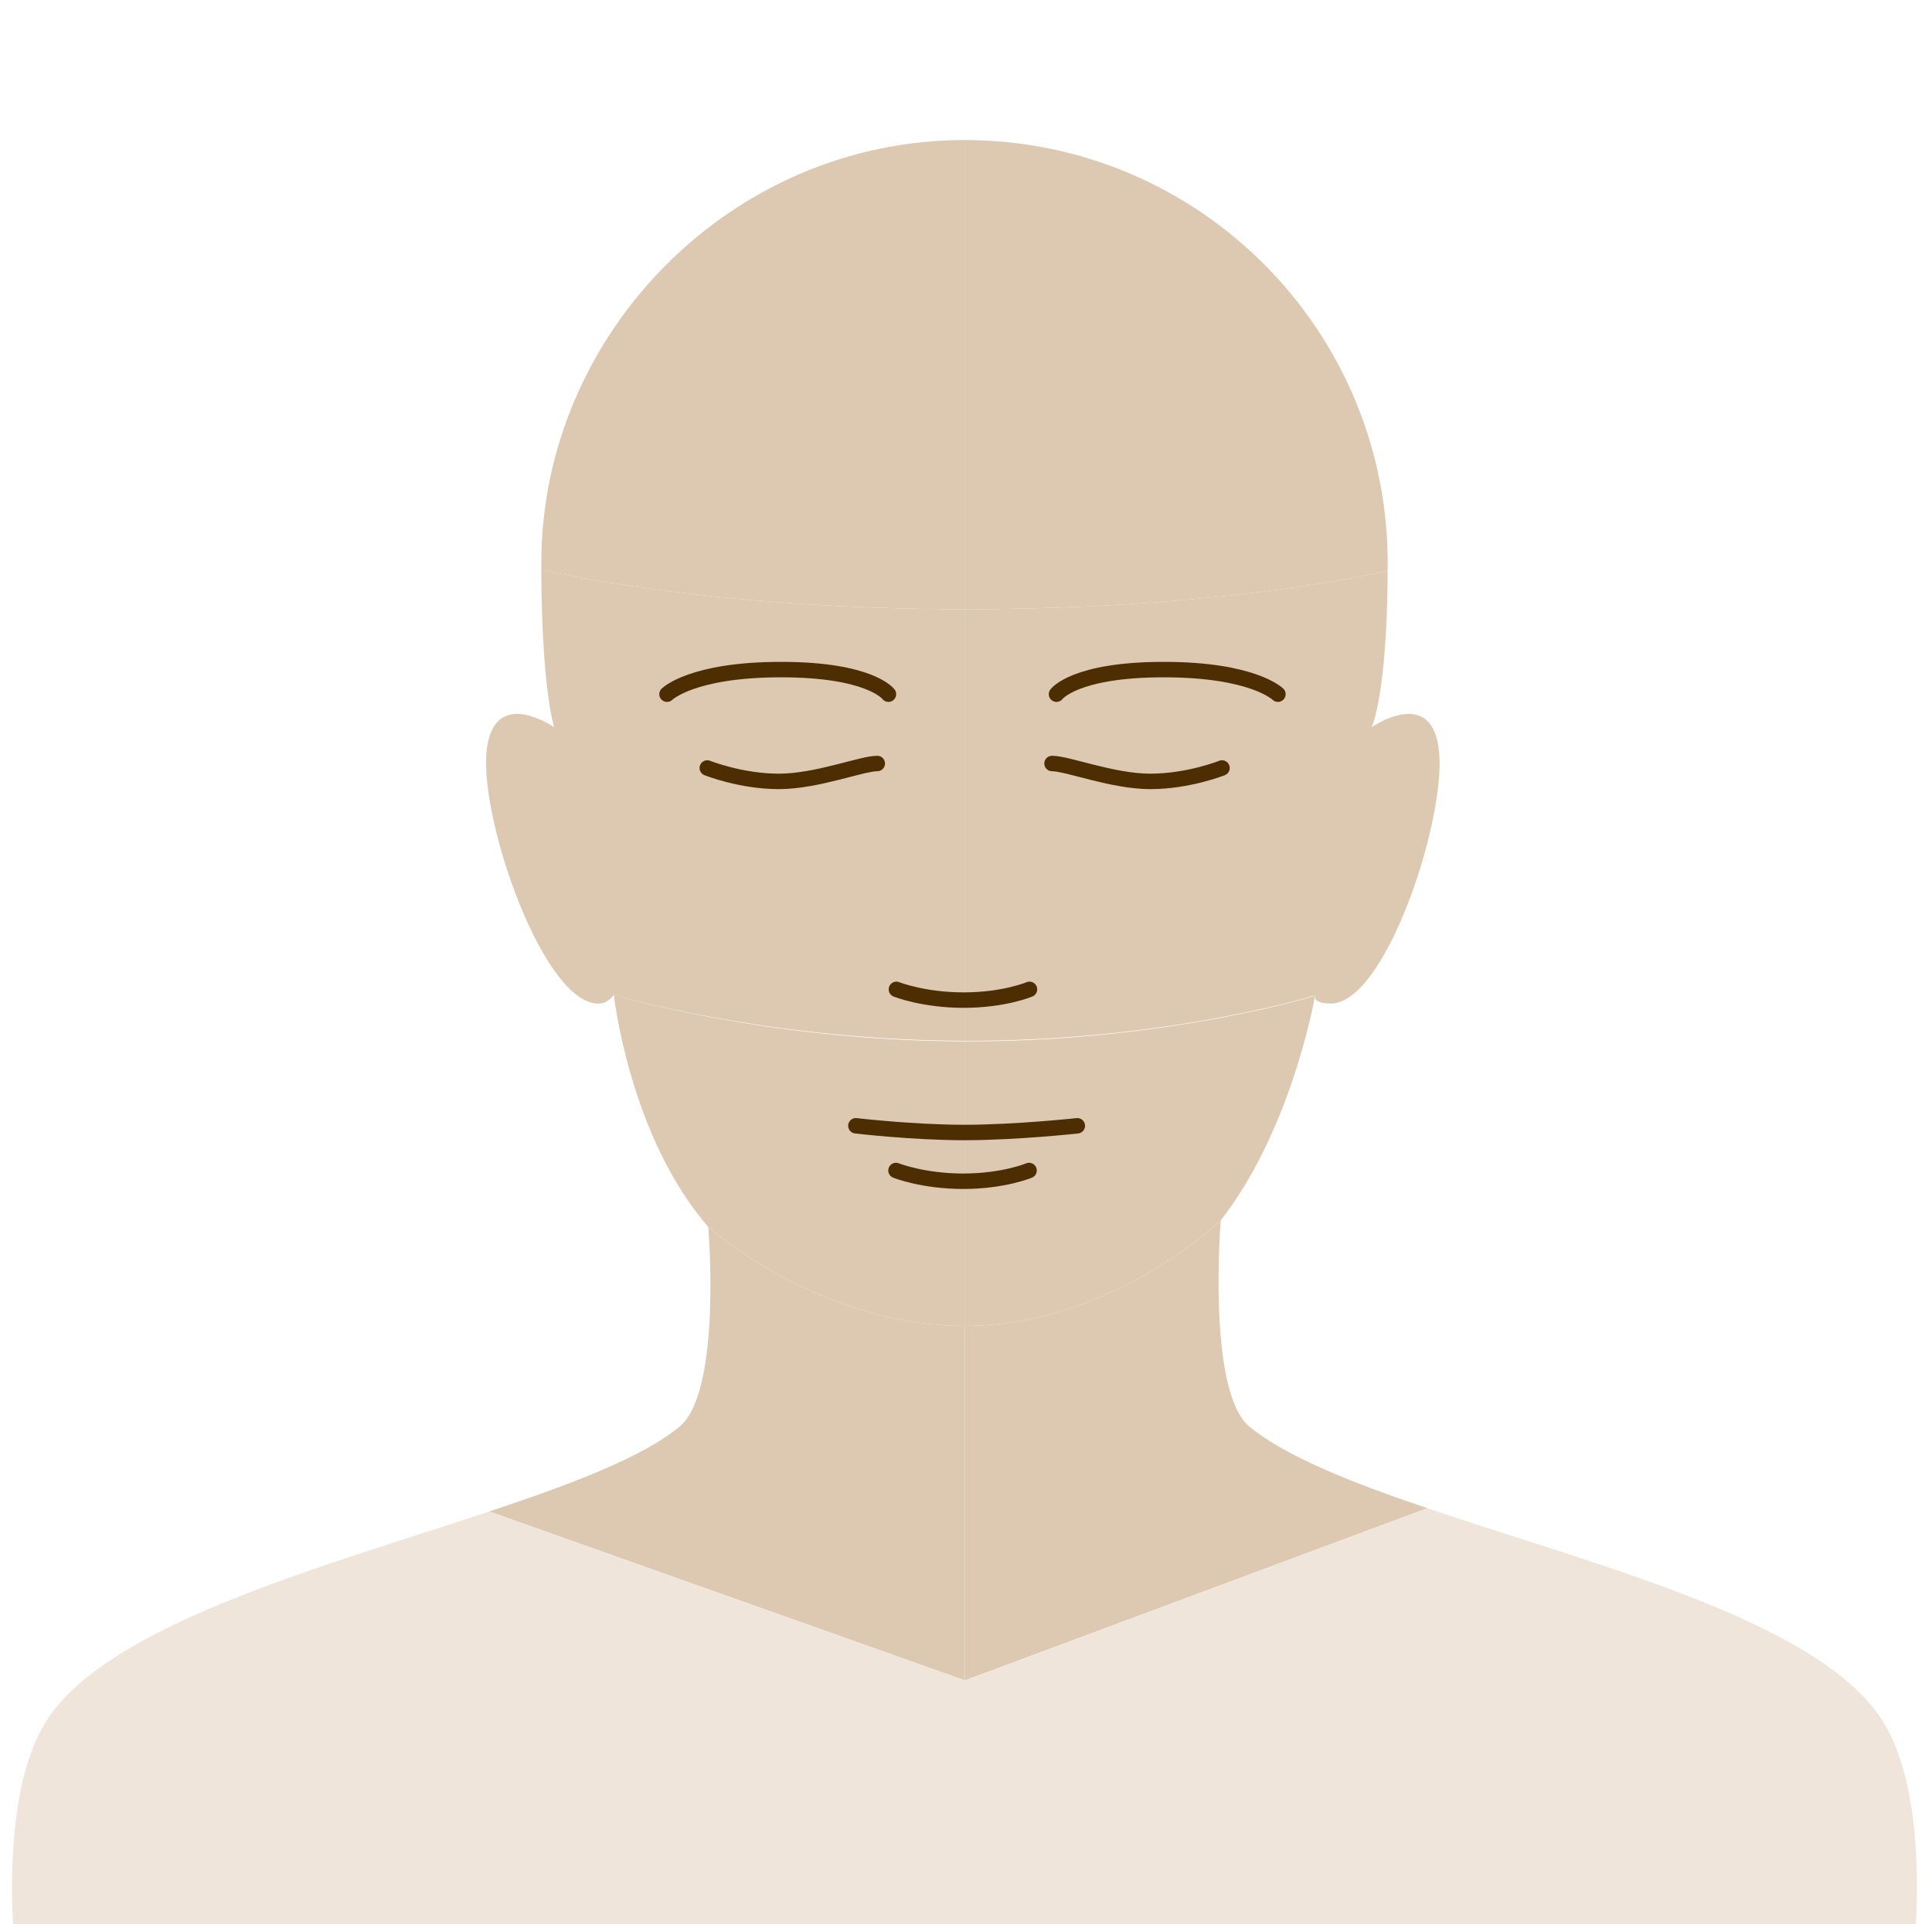
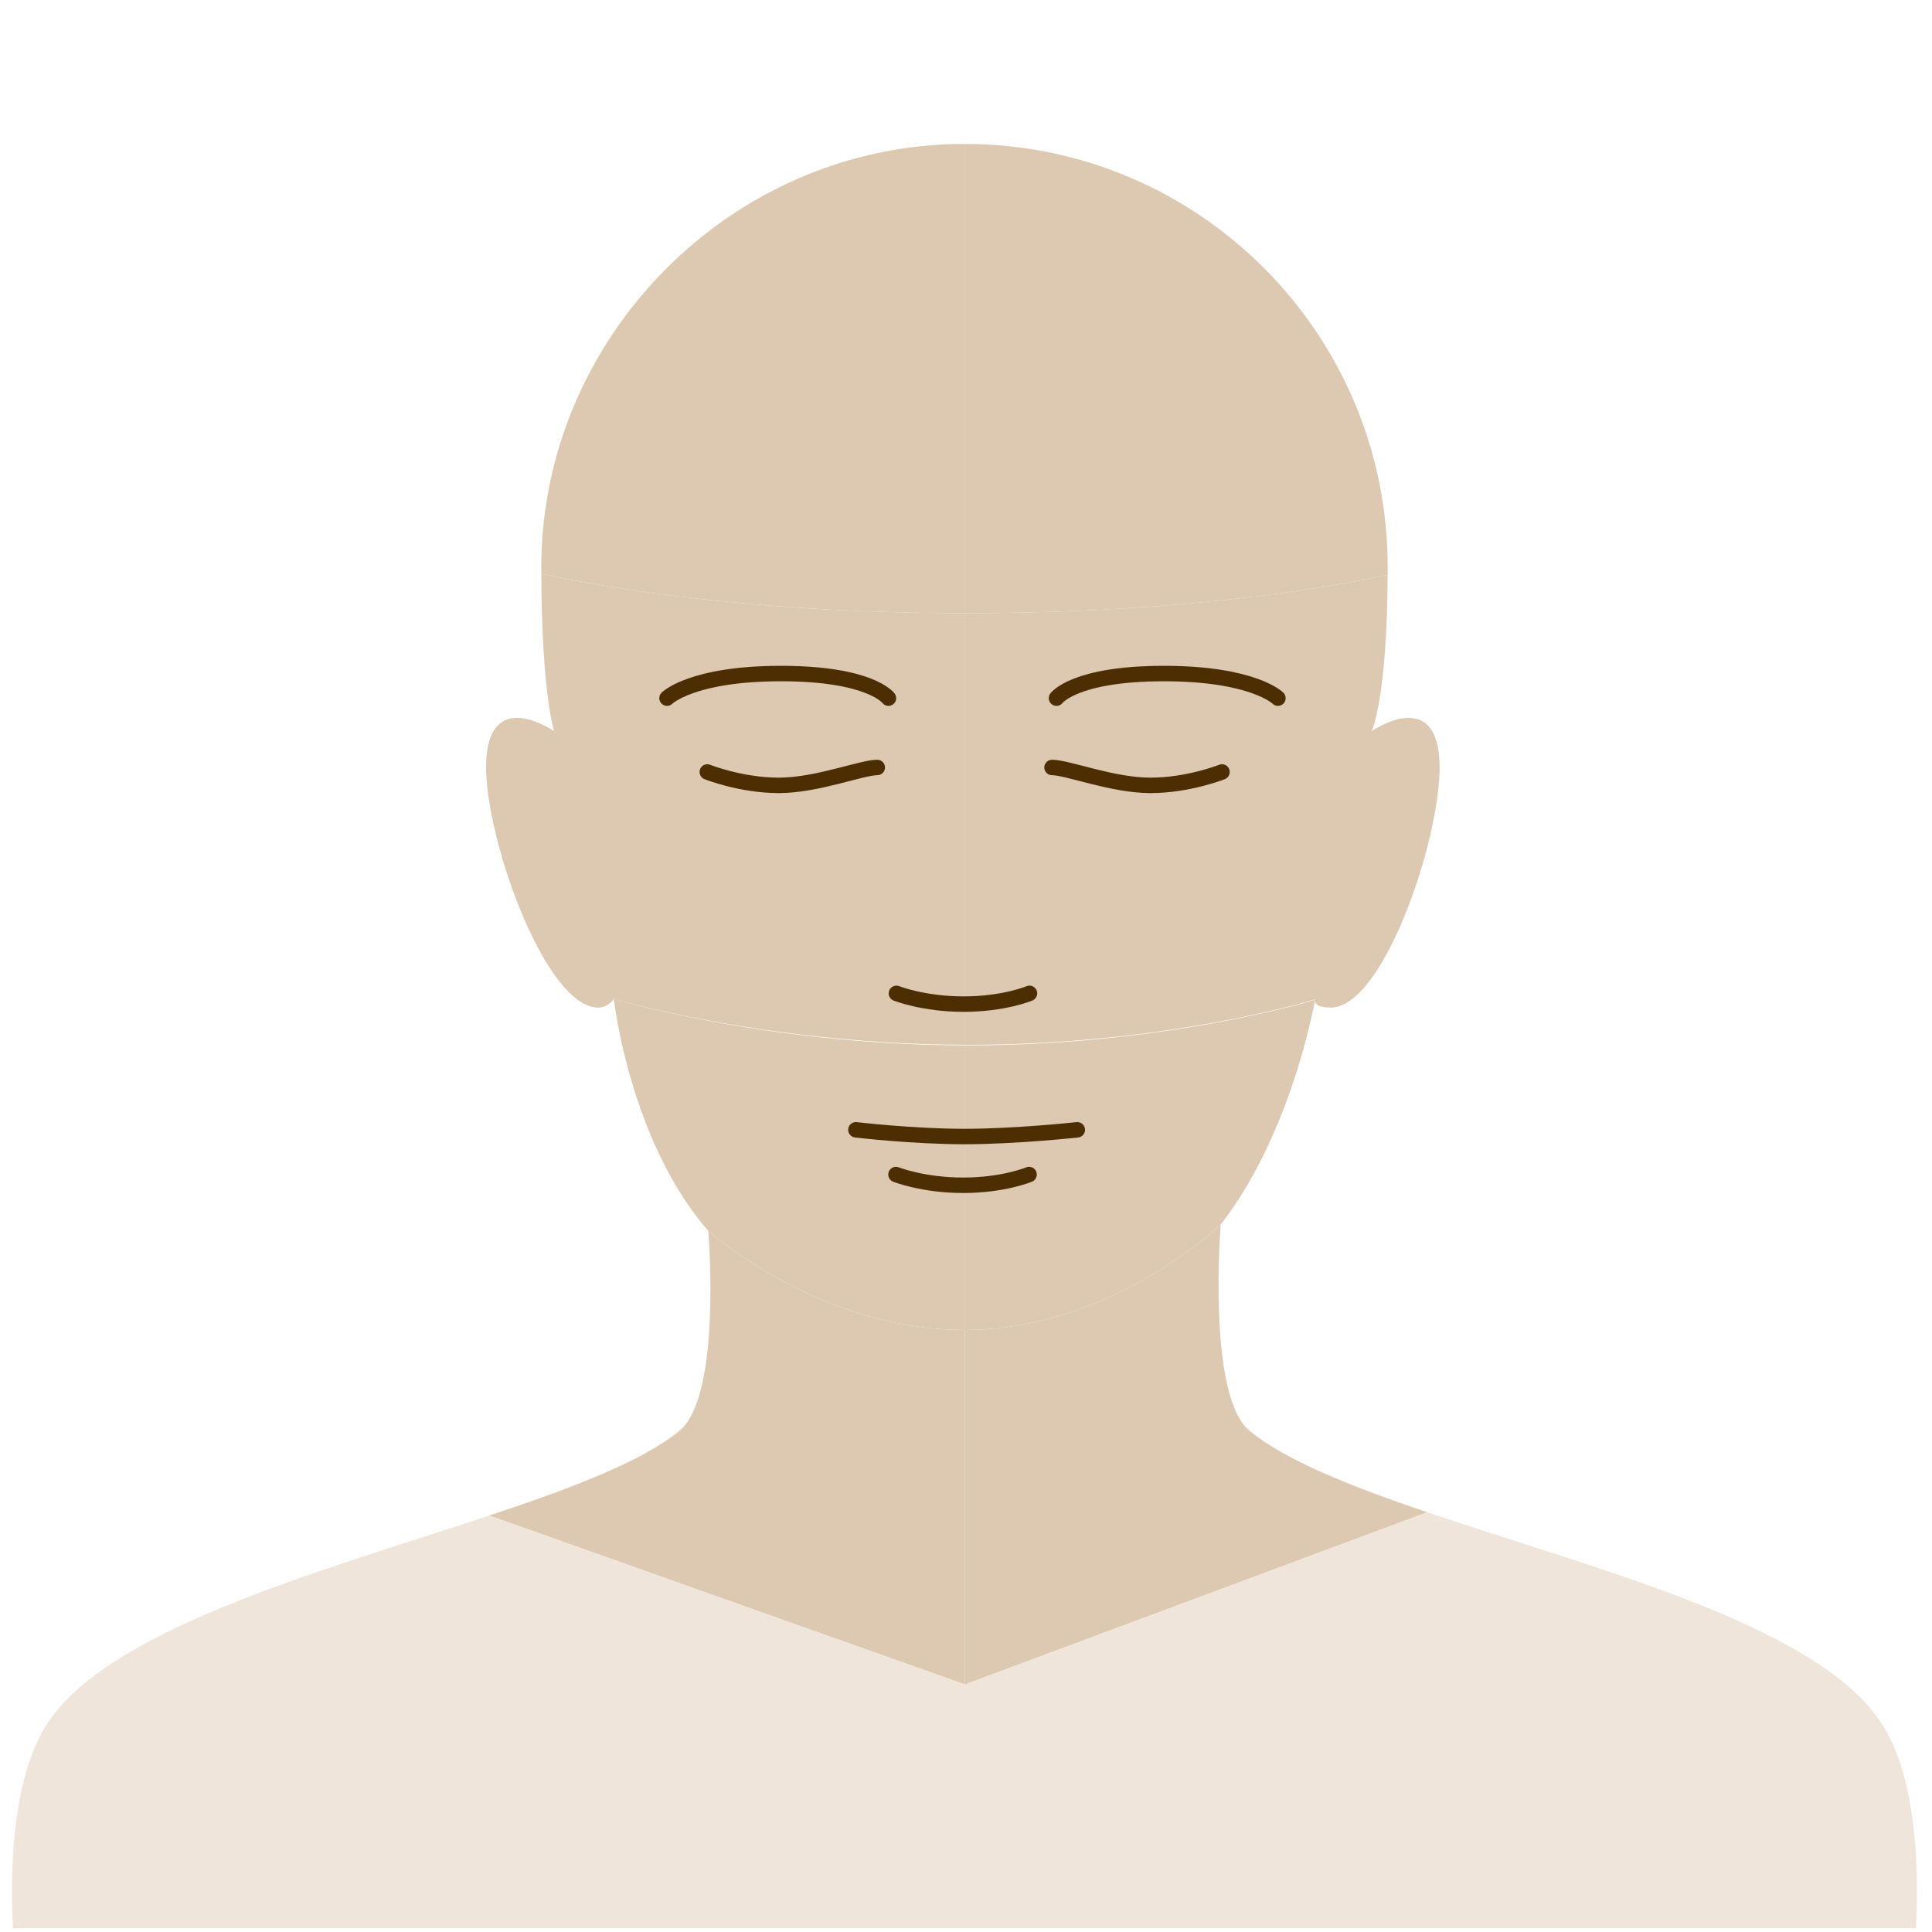
- <svg xmlns="http://www.w3.org/2000/svg" version="1.1" x="0px" y="0px" width="500px" height="498px" viewBox="0 0 500 498" enable-background="new 0 0 500 498" xml:space="preserve">
+ <svg xmlns="http://www.w3.org/2000/svg" version="1.1" x="0px" y="0px" width="40px" height="40px" viewBox="0 0 500 498" enable-background="new 0 0 500 498" xml:space="preserve">
  <g id="head">
    <g id="selections">
      <path id="neck_left" fill="#DDC9B2" d="M369.393,390.374c-19.824-6.673-36.869-13.54-46.021-21.091    c-11.059-9.121-7.449-53.393-7.449-53.393c-4.98,4.664-31.615,27.309-66.221,27.309v91.74l0.014,0.005L369.393,390.374z" />
      <path id="neck_right" fill="#DDC9B2" d="M249.611,343.197c-35.011-0.037-61.77-21.768-66.312-25.646    c0,0,3.609,42.611-7.449,51.732c-9.62,7.936-28.119,14.923-49.239,21.943l123.09,43.713v-91.74    C249.672,343.199,249.643,343.197,249.611,343.197z" />
      <path id="jaw_right" fill="#DDC9B2" d="M249.467,269.543c-47.173-0.139-84.286-10.188-90.613-12.017    c0,0,4.076,36.686,24.446,60.024c4.542,3.879,31.301,25.609,66.312,25.646v-73.654    C249.564,269.543,249.516,269.543,249.467,269.543z" />
      <path id="jaw_left" fill="#DDC9B2" d="M340.188,257.789c-6.863,2.063-42.783,11.756-89.691,11.756    c-0.295,0-0.59-0.001-0.885-0.002v73.654c0.031,0,0.061,0.002,0.09,0.002c34.605,0,61.24-22.645,66.221-27.309    c17.412-22.351,23.627-53.889,24.367-57.926c0.002-0.133,0.021-0.244,0.043-0.322L340.188,257.789z" />
      <path id="mid_left" fill="#DDC9B2" d="M372.469,194.941c-1.49-17.881-17.5-6.705-17.5-6.705s3.998-7.958,4.158-40.466    c-8.799,1.969-48.271,9.913-109.156,9.913c-0.119,0-0.24,0-0.359,0v111.713c0.342,0.001,0.686,0.002,1.027,0.002    c46.908,0,82.83-9.692,89.693-11.756c0.018-0.072,0.035-0.116,0.035-0.116s-0.006,0.038-0.02,0.111    c0.008-0.003,0.02-0.005,0.027-0.008c-0.008,0.003-0.02,0.005-0.027,0.008c-0.012,0.074-0.031,0.185-0.059,0.327    c-0.002,0.65,0.5,1.797,4.107,1.797C358.551,259.762,373.959,212.822,372.469,194.941z" />
      <path id="mid_right" fill="#DDC9B2" d="M249.609,157.684c-61.527-0.029-101.348-8.397-109.517-10.227    c0.113,31.387,3.33,40.779,3.33,40.779s-16.049-11.176-17.539,6.705c-1.491,17.881,14.785,64.82,28.941,64.82    c2.605,0,4.028-2.235,4.028-2.235c6.327,1.829,43.584,11.731,90.756,11.87c0.002,0,0.002,0,0.002,0V157.684    C249.611,157.684,249.611,157.684,249.609,157.684z" />
      <path id="top_right" fill="#DDC9B2" d="M140.088,145.77c0,0.574,0.003,1.127,0.005,1.688    c8.169,1.829,47.989,10.197,109.517,10.227c0.002,0,0.002,0,0.002,0V36.246C189.122,36.246,140.088,86.487,140.088,145.77z" />
      <path id="top_left" fill="#DDC9B2" d="M249.611,36.246v121.438c0.119,0,0.24,0,0.359,0c60.885,0,100.357-7.944,109.156-9.913    c0.004-0.663,0.008-1.318,0.008-2.001C359.135,85.232,310.1,36.246,249.611,36.246z" />
    </g>
    <g id="Features">
      <path id="right_brow" fill="none" stroke="#4C2E02" stroke-width="4" stroke-linecap="round" stroke-linejoin="round" stroke-miterlimit="10" d="    M229.93,179.68c0,0-4.631-6.367-27.784-6.367s-29.521,6.367-29.521,6.367" />
      <path id="left_brow" fill="none" stroke="#4C2E02" stroke-width="4" stroke-linecap="round" stroke-linejoin="round" stroke-miterlimit="10" d="    M273.42,179.68c0,0,4.631-6.367,27.784-6.367s29.52,6.367,29.52,6.367" />
      <path id="right_eye" fill="none" stroke="#4C2E02" stroke-width="4" stroke-linecap="round" stroke-linejoin="round" stroke-miterlimit="10" d="    M183.044,198.781c0,0,8.682,3.473,18.522,3.473c9.84,0,21.417-4.631,25.468-4.631" />
      <path id="left_eye" fill="none" stroke="#4C2E02" stroke-width="4" stroke-linecap="round" stroke-linejoin="round" stroke-miterlimit="10" d="    M316.254,198.781c0,0-8.683,3.473-18.523,3.473c-9.84,0-21.416-4.631-25.468-4.631" />
      <path id="nose" fill="none" stroke="#4C2E02" stroke-width="4" stroke-linecap="round" stroke-linejoin="round" stroke-miterlimit="10" d="    M231.991,256.081c0,0,6.964,2.782,17.394,2.782c10.443,0,17.044-2.782,17.044-2.782" />
      <path id="lip" fill="none" stroke="#4C2E02" stroke-width="4" stroke-linecap="round" stroke-linejoin="round" stroke-miterlimit="10" d="    M231.88,302.966c0,0,6.964,2.782,17.395,2.782c10.441,0,17.043-2.782,17.043-2.782" />
      <path id="mouth" fill="none" stroke="#4C2E02" stroke-width="4" stroke-linecap="round" stroke-linejoin="round" stroke-miterlimit="10" d="    M221.502,291.394c0,0,14.758,1.737,28.073,1.737c13.313,0,29.233-1.737,29.233-1.737" />
      <g>
        <path fill="#EFE5DA" d="M488.026,446.768c-15.174-26.685-73.709-41.136-118.633-56.394l-119.678,44.57l-123.104-43.718     C82.33,405.938,25.807,421.07,11.194,446.768C3.016,461.152,2.628,483.837,3.364,498h492.494     C496.594,483.837,496.206,461.152,488.026,446.768z" />
      </g>
    </g>
  </g>
</svg>
